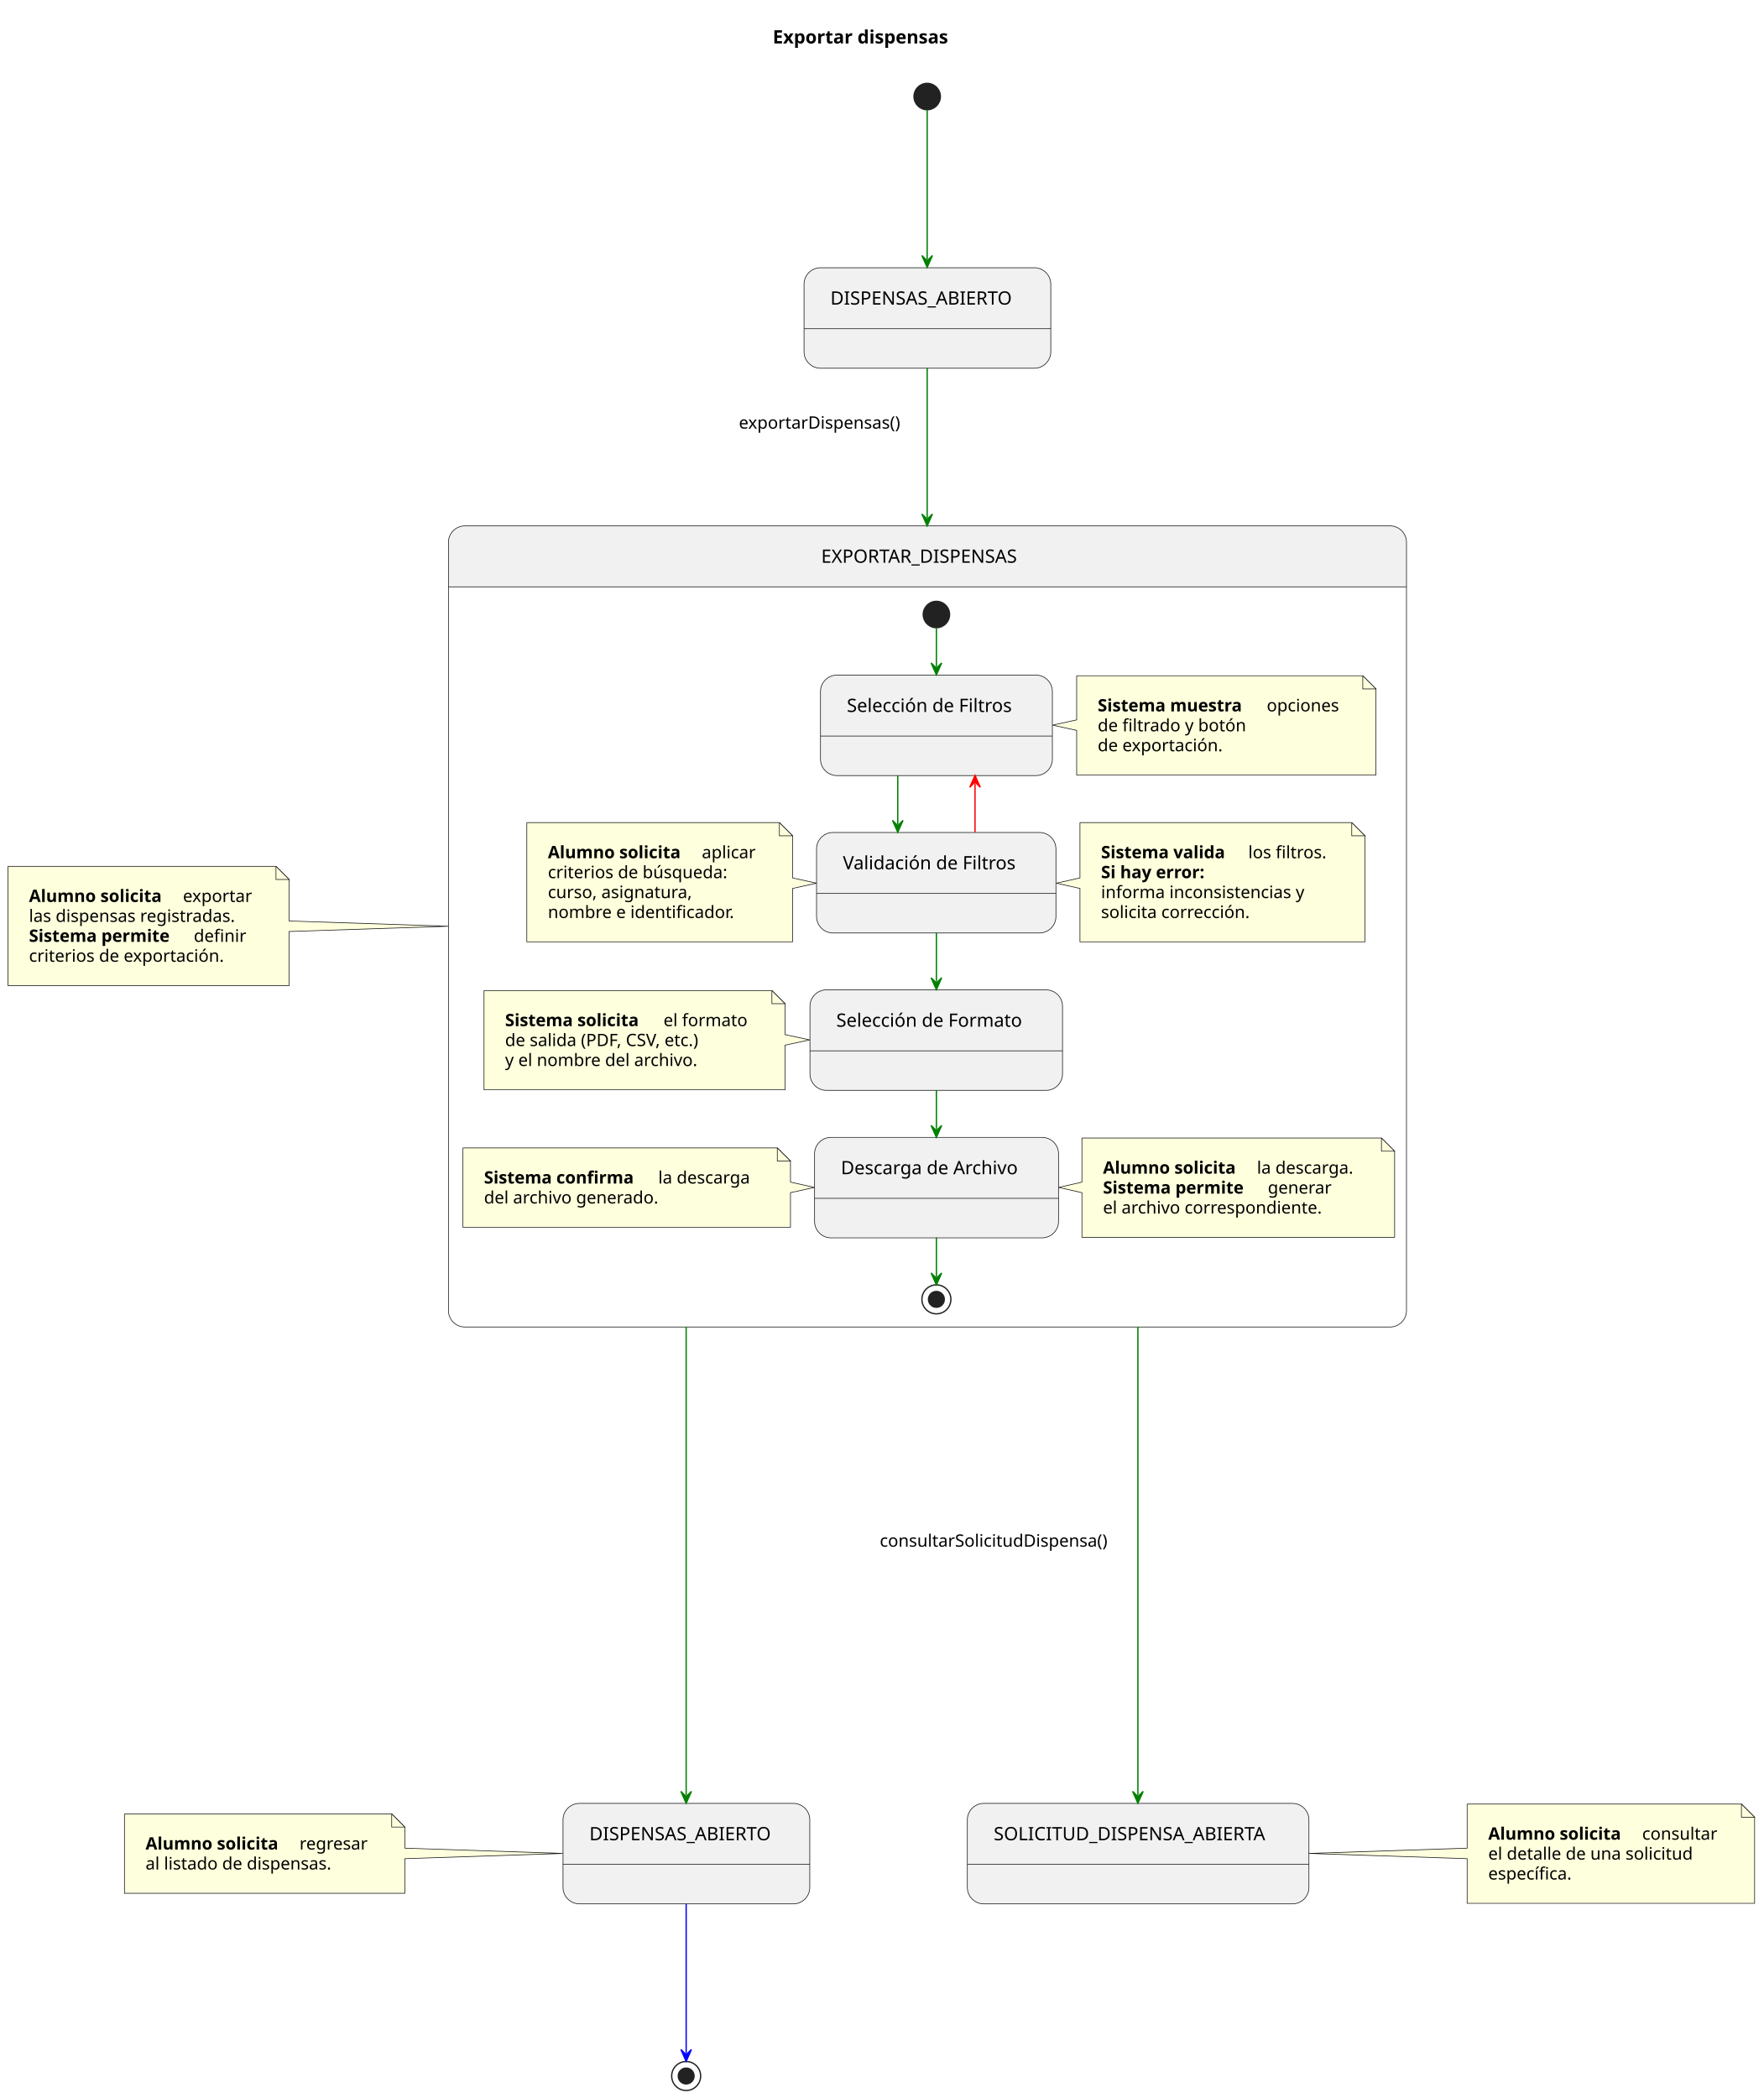
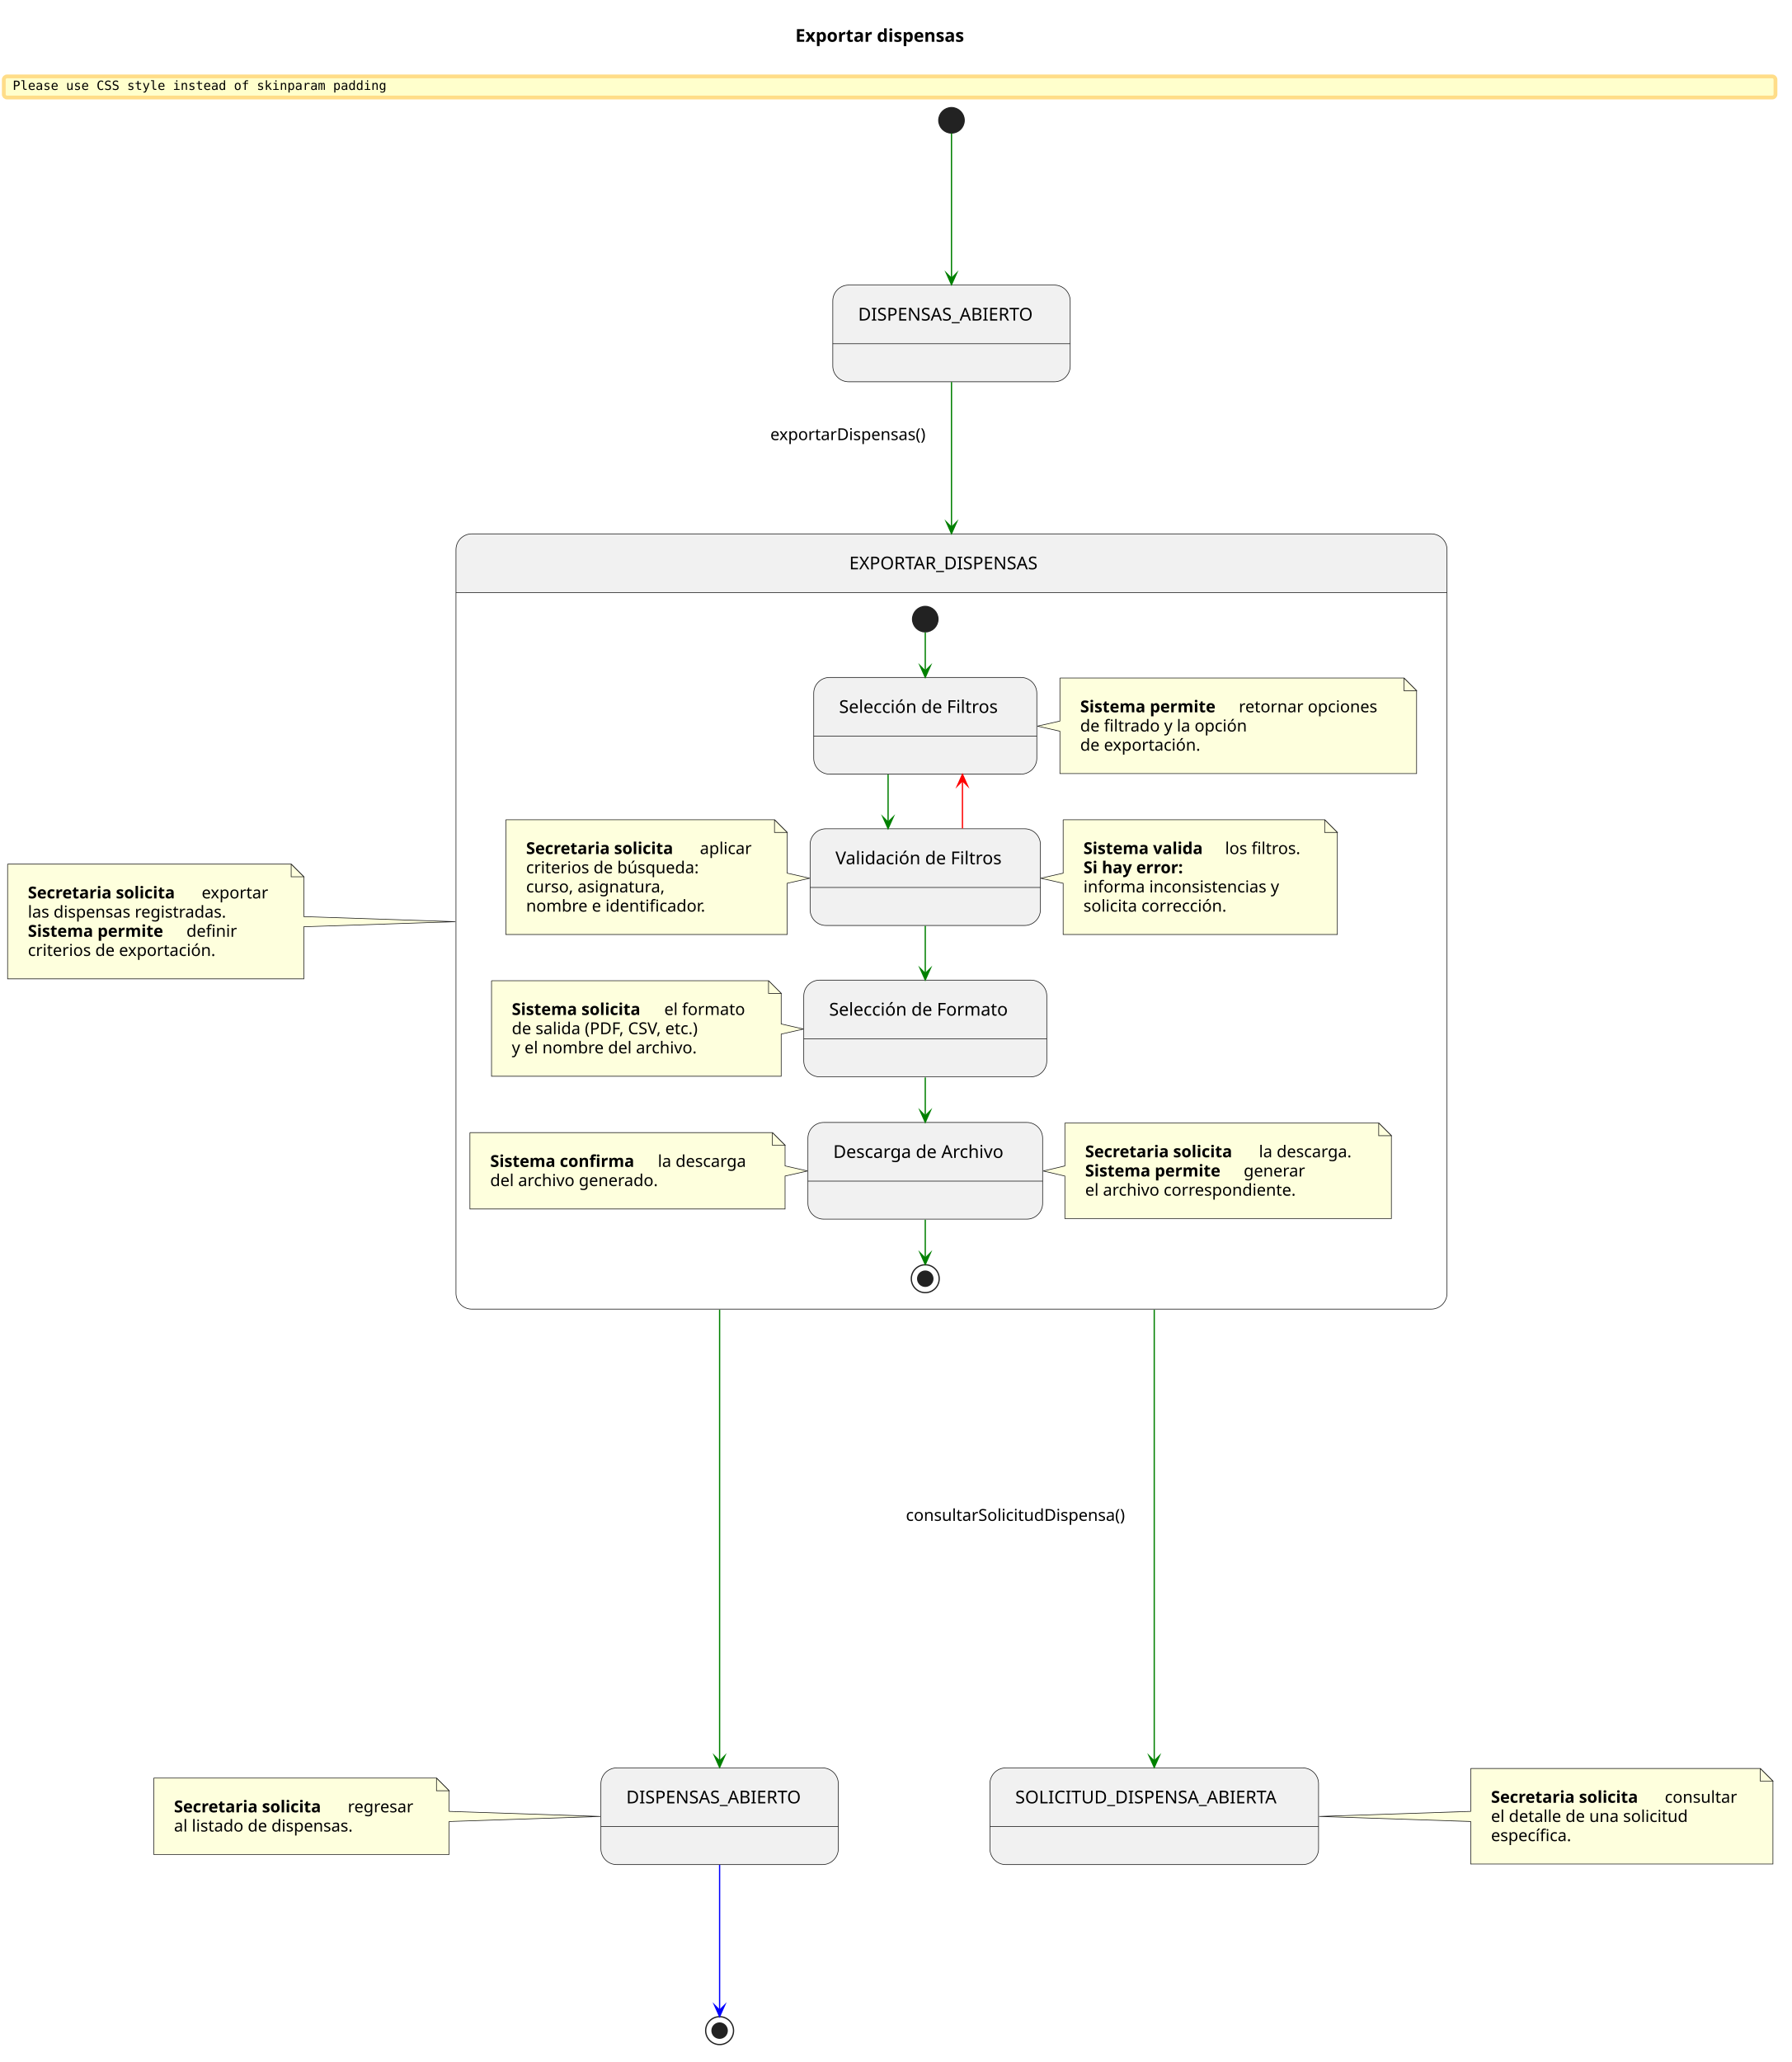
- <svg xmlns="http://www.w3.org/2000/svg" contentStyleType="text/css" data-diagram-type="STATE" height="1593px" preserveAspectRatio="none" style="width:1339px;height:1593px;background:#FFFFFF;" version="1.1" viewBox="0 0 1339 1593" width="1339px" zoomAndPan="magnify">
+ <svg xmlns="http://www.w3.org/2000/svg" version="1.1" data-diagram-type="STATE" style="width:1414px;height:1627px;background:#FFFFFF;" width="1414px" height="1627px" viewBox="0 0 1414 1627" zoomAndPan="magnify" preserveAspectRatio="none" contentStyleType="text/css">
  <defs />
  <g>
    <g class="title" data-source-line="1">
-       <text fill="#000000" font-family="sans-serif" font-size="14" font-weight="bold" lengthAdjust="spacing" textLength="151.806" x="586.73" y="32.995">Exportar dispensas</text>
+       <text x="627.668" y="32.995" fill="#000000" font-size="14" lengthAdjust="spacing" textLength="151.806" font-weight="700" font-family="sans-serif">Exportar dispensas</text>
    </g>
-     <g id="DISPENSAS_ABIERTO_INICIAL">
-       <rect fill="#F1F1F1" height="76.297" rx="12.5" ry="12.5" style="stroke:#181818;stroke-width:0.5;" width="187.362" x="610.5" y="203.297" />
-       <line style="stroke:#181818;stroke-width:0.5;" x1="610.5" x2="797.862" y1="249.594" y2="249.594" />
-       <text fill="#000000" font-family="sans-serif" font-size="14" lengthAdjust="spacing" textLength="147.362" x="630.5" y="231.292">DISPENSAS_ABIERTO</text>
+     <rect x="3" y="60.297" width="1398.141" height="16.641" fill="#FFFFCC" style="stroke:#FFDD88;stroke-width:3;" rx="2.5" ry="2.5" />
+     <text x="10" y="70.938" fill="#000000" font-size="10" lengthAdjust="spacing" textLength="295.005" font-family="monospace">Please use CSS style instead of skinparam padding</text>
+     <g class="entity" data-qualified-name="DISPENSAS_ABIERTO_INICIAL" id="ent0001" data-source-line="10">
+       <rect x="657.21" y="224.938" width="187.362" height="76.297" fill="#F1F1F1" style="stroke:#181818;stroke-width:0.5;" rx="12.5" ry="12.5" />
+       <line x1="657.21" y1="271.234" x2="844.572" y2="271.234" style="stroke:#181818;stroke-width:0.5;" />
+       <text x="677.21" y="252.933" fill="#000000" font-size="14" lengthAdjust="spacing" textLength="147.362" font-family="sans-serif">DISPENSAS_ABIERTO</text>
    </g>
-     <path d="M353,399.297 L1055.435,399.297 A12.5,12.5 0 0 1 1067.935,411.797 L1067.935,445.594 L340.5,445.594 L340.5,411.797 A12.5,12.5 0 0 1 353,399.297" fill="#F1F1F1" />
-     <rect fill="none" height="608.297" rx="12.5" ry="12.5" style="stroke:#181818;stroke-width:0.5;" width="727.435" x="340.5" y="399.297" />
-     <line style="stroke:#181818;stroke-width:0.5;" x1="340.5" x2="1067.935" y1="445.594" y2="445.594" />
-     <text fill="#000000" font-family="sans-serif" font-size="14" lengthAdjust="spacing" textLength="161.39" x="623.523" y="427.292">EXPORTAR_DISPENSAS</text>
-     <g id="EXPORTAR_DISPENSAS_COMP.SolicitudFiltros">
-       <rect fill="#F1F1F1" height="76.297" rx="12.5" ry="12.5" style="stroke:#181818;stroke-width:0.5;" width="176.062" x="623" y="512.594" />
-       <line style="stroke:#181818;stroke-width:0.5;" x1="623" x2="799.062" y1="558.891" y2="558.891" />
-       <text fill="#000000" font-family="sans-serif" font-size="14" lengthAdjust="spacing" textLength="136.062" x="643" y="540.589">Selección de Filtros</text>
+     <g class="entity" data-qualified-name="EXPORTAR_DISPENSAS_COMP" id="ent0002" data-source-line="11">
+       <path d="M372.34,421.238 L1129.431,421.238 A12.5,12.5 0 0 1 1141.931,433.738 L1141.931,467.534 L359.84,467.534 L359.84,433.738 A12.5,12.5 0 0 1 372.34,421.238" fill="#F1F1F1" />
+       <rect x="359.84" y="421.238" width="782.091" height="611.717" fill="none" style="stroke:#181818;stroke-width:0.5;" rx="12.5" ry="12.5" />
+       <line x1="359.84" y1="467.534" x2="1141.931" y2="467.534" style="stroke:#181818;stroke-width:0.5;" />
+       <text x="670.191" y="449.233" fill="#000000" font-size="14" lengthAdjust="spacing" textLength="161.39" font-family="sans-serif">EXPORTAR_DISPENSAS</text>
+       <g class="entity" data-qualified-name="EXPORTAR_DISPENSAS_COMP.SolicitudFiltros" id="ent0005" data-source-line="30">
+         <rect x="642.16" y="534.534" width="176.062" height="76.297" fill="#F1F1F1" style="stroke:#181818;stroke-width:0.5;" rx="12.5" ry="12.5" />
+         <line x1="642.16" y1="580.831" x2="818.222" y2="580.831" style="stroke:#181818;stroke-width:0.5;" />
+         <text x="662.16" y="562.529" fill="#000000" font-size="14" lengthAdjust="spacing" textLength="136.062" font-family="sans-serif">Selección de Filtros</text>
+       </g>
+       <g class="entity" data-qualified-name="EXPORTAR_DISPENSAS_COMP.ValidarFiltros" id="ent0006" data-source-line="31">
+         <rect x="639.31" y="653.944" width="181.764" height="76.297" fill="#F1F1F1" style="stroke:#181818;stroke-width:0.5;" rx="12.5" ry="12.5" />
+         <line x1="639.31" y1="700.241" x2="821.074" y2="700.241" style="stroke:#181818;stroke-width:0.5;" />
+         <text x="659.31" y="681.939" fill="#000000" font-size="14" lengthAdjust="spacing" textLength="141.764" font-family="sans-serif">Validación de Filtros</text>
+       </g>
+       <g class="entity" data-qualified-name="EXPORTAR_DISPENSAS_COMP.SolicitudFormato" id="ent0007" data-source-line="32">
+         <rect x="634.31" y="773.364" width="191.772" height="76.297" fill="#F1F1F1" style="stroke:#181818;stroke-width:0.5;" rx="12.5" ry="12.5" />
+         <line x1="634.31" y1="819.661" x2="826.082" y2="819.661" style="stroke:#181818;stroke-width:0.5;" />
+         <text x="654.31" y="801.36" fill="#000000" font-size="14" lengthAdjust="spacing" textLength="151.772" font-family="sans-serif">Selección de Formato</text>
+       </g>
+       <g class="entity" data-qualified-name="EXPORTAR_DISPENSAS_COMP.Descarga" id="ent0008" data-source-line="33">
+         <rect x="637.58" y="885.654" width="185.23" height="76.297" fill="#F1F1F1" style="stroke:#181818;stroke-width:0.5;" rx="12.5" ry="12.5" />
+         <line x1="637.58" y1="931.951" x2="822.809" y2="931.951" style="stroke:#181818;stroke-width:0.5;" />
+         <text x="657.58" y="913.649" fill="#000000" font-size="14" lengthAdjust="spacing" textLength="145.23" font-family="sans-serif">Descarga de Archivo</text>
+       </g>
+       <g class="start_entity" data-qualified-name="EXPORTAR_DISPENSAS_COMP..start.EXPORTAR_DISPENSAS_COMP" id="ent0012" data-source-line="35">
+         <ellipse cx="730.19" cy="488.534" rx="10" ry="10" fill="#222222" style="stroke:#222222;stroke-width:1;" />
+       </g>
+       <g class="end_entity" data-qualified-name="EXPORTAR_DISPENSAS_COMP..end.EXPORTAR_DISPENSAS_COMP" id="ent0018" data-source-line="79">
+         <ellipse cx="730.19" cy="1008.954" rx="11" ry="11" fill="none" style="stroke:#222222;stroke-width:1;" />
+         <ellipse cx="730.19" cy="1008.954" rx="6" ry="6" fill="#222222" style="stroke:#222222;stroke-width:1;" />
+       </g>
+       <g class="entity" data-qualified-name="EXPORTAR_DISPENSAS_COMP.GMN27" id="ent0028" data-source-line="38">
+         <path d="M836.45,534.984 L836.45,568.954 L818.67,572.954 L836.45,576.954 L836.45,610.383 A0,0 0 0 0 836.45,610.383 L1117.931,610.383 A0,0 0 0 0 1117.931,610.383 L1117.931,544.984 L1107.931,534.984 L836.45,534.984 A0,0 0 0 0 836.45,534.984" style="stroke:#181818;stroke-width:0.5;" fill="#FEFFDD" />
+         <path d="M1107.931,534.984 L1107.931,544.984 L1117.931,544.984 L1107.931,534.984" style="stroke:#181818;stroke-width:0.5;" fill="#FEFFDD" />
+         <text x="852.45" y="562.051" fill="#000000" font-size="13" lengthAdjust="spacing" textLength="120.999" font-weight="700" font-family="sans-serif">Sistema permite</text>
+         <text x="977.581" y="562.051" fill="#000000" font-size="13" lengthAdjust="spacing" textLength="115.35" font-family="sans-serif">retornar opciones</text>
+         <text x="852.45" y="577.184" fill="#000000" font-size="13" lengthAdjust="spacing" textLength="141.623" font-family="sans-serif">de filtrado y la opción</text>
+         <text x="852.45" y="592.317" fill="#000000" font-size="13" lengthAdjust="spacing" textLength="101.772" font-family="sans-serif">de exportación.</text>
+       </g>
+       <g class="entity" data-qualified-name="EXPORTAR_DISPENSAS_COMP.GMN30" id="ent0031" data-source-line="46">
+         <path d="M399.18,646.824 L399.18,737.356 A0,0 0 0 0 399.18,737.356 L621.209,737.356 A0,0 0 0 0 621.209,737.356 L621.209,696.954 L638.99,692.954 L621.209,688.954 L621.209,656.824 L611.209,646.824 L399.18,646.824 A0,0 0 0 0 399.18,646.824" style="stroke:#181818;stroke-width:0.5;" fill="#FEFFDD" />
+         <path d="M611.209,646.824 L611.209,656.824 L621.209,656.824 L611.209,646.824" style="stroke:#181818;stroke-width:0.5;" fill="#FEFFDD" />
+         <text x="415.18" y="673.891" fill="#000000" font-size="13" lengthAdjust="spacing" textLength="132.996" font-weight="700" font-family="sans-serif">Secretaria solicita</text>
+         <text x="552.308" y="673.891" fill="#000000" font-size="13" lengthAdjust="spacing" textLength="43.9" font-family="sans-serif">aplicar</text>
+         <text x="415.18" y="689.024" fill="#000000" font-size="13" lengthAdjust="spacing" textLength="145.749" font-family="sans-serif">criterios de búsqueda:</text>
+         <text x="415.18" y="704.157" fill="#000000" font-size="13" lengthAdjust="spacing" textLength="117.311" font-family="sans-serif">curso, asignatura,</text>
+         <text x="415.18" y="719.29" fill="#000000" font-size="13" lengthAdjust="spacing" textLength="152.509" font-family="sans-serif">nombre e identificador.</text>
+       </g>
+       <g class="entity" data-qualified-name="EXPORTAR_DISPENSAS_COMP.GMN33" id="ent0034" data-source-line="56">
+         <path d="M839.01,646.824 L839.01,688.954 L821.28,692.954 L839.01,696.954 L839.01,737.356 A0,0 0 0 0 839.01,737.356 L1055.383,737.356 A0,0 0 0 0 1055.383,737.356 L1055.383,656.824 L1045.383,646.824 L839.01,646.824 A0,0 0 0 0 839.01,646.824" style="stroke:#181818;stroke-width:0.5;" fill="#FEFFDD" />
+         <path d="M1045.383,646.824 L1045.383,656.824 L1055.383,656.824 L1045.383,646.824" style="stroke:#181818;stroke-width:0.5;" fill="#FEFFDD" />
+         <text x="855.01" y="673.891" fill="#000000" font-size="13" lengthAdjust="spacing" textLength="107.669" font-weight="700" font-family="sans-serif">Sistema valida</text>
+         <text x="966.811" y="673.891" fill="#000000" font-size="13" lengthAdjust="spacing" textLength="63.572" font-family="sans-serif">los filtros.</text>
+         <text x="855.01" y="689.024" fill="#000000" font-size="13" lengthAdjust="spacing" textLength="91.552" font-weight="700" font-family="sans-serif">Si hay error:</text>
+         <text x="855.01" y="704.157" fill="#000000" font-size="13" lengthAdjust="spacing" textLength="165.496" font-family="sans-serif">informa inconsistencias y</text>
+         <text x="855.01" y="719.29" fill="#000000" font-size="13" lengthAdjust="spacing" textLength="121.926" font-family="sans-serif">solicita corrección.</text>
+       </g>
+       <g class="entity" data-qualified-name="EXPORTAR_DISPENSAS_COMP.GMN36" id="ent0037" data-source-line="66">
+         <path d="M387.9,773.814 L387.9,849.213 A0,0 0 0 0 387.9,849.213 L616.492,849.213 A0,0 0 0 0 616.492,849.213 L616.492,815.954 L634.1,811.954 L616.492,807.954 L616.492,783.814 L606.492,773.814 L387.9,773.814 A0,0 0 0 0 387.9,773.814" style="stroke:#181818;stroke-width:0.5;" fill="#FEFFDD" />
+         <path d="M606.492,773.814 L606.492,783.814 L616.492,783.814 L606.492,773.814" style="stroke:#181818;stroke-width:0.5;" fill="#FEFFDD" />
+         <text x="403.9" y="800.881" fill="#000000" font-size="13" lengthAdjust="spacing" textLength="116.162" font-weight="700" font-family="sans-serif">Sistema solicita</text>
+         <text x="524.194" y="800.881" fill="#000000" font-size="13" lengthAdjust="spacing" textLength="67.298" font-family="sans-serif">el formato</text>
+         <text x="403.9" y="816.014" fill="#000000" font-size="13" lengthAdjust="spacing" textLength="165.293" font-family="sans-serif">de salida (PDF, CSV, etc.)</text>
+         <text x="403.9" y="831.147" fill="#000000" font-size="13" lengthAdjust="spacing" textLength="158.234" font-family="sans-serif">y el nombre del archivo.</text>
+       </g>
+       <g class="entity" data-qualified-name="EXPORTAR_DISPENSAS_COMP.GMN39" id="ent0040" data-source-line="74">
+         <path d="M840.36,886.104 L840.36,919.954 L823.28,923.954 L840.36,927.954 L840.36,961.503 A0,0 0 0 0 840.36,961.503 L1098.031,961.503 A0,0 0 0 0 1098.031,961.503 L1098.031,896.104 L1088.031,886.104 L840.36,886.104 A0,0 0 0 0 840.36,886.104" style="stroke:#181818;stroke-width:0.5;" fill="#FEFFDD" />
+         <path d="M1088.031,886.104 L1088.031,896.104 L1098.031,896.104 L1088.031,886.104" style="stroke:#181818;stroke-width:0.5;" fill="#FEFFDD" />
+         <text x="856.36" y="913.171" fill="#000000" font-size="13" lengthAdjust="spacing" textLength="132.996" font-weight="700" font-family="sans-serif">Secretaria solicita</text>
+         <text x="993.488" y="913.171" fill="#000000" font-size="13" lengthAdjust="spacing" textLength="79.543" font-family="sans-serif">la descarga.</text>
+         <text x="856.36" y="928.304" fill="#000000" font-size="13" lengthAdjust="spacing" textLength="120.999" font-weight="700" font-family="sans-serif">Sistema permite</text>
+         <text x="981.491" y="928.304" fill="#000000" font-size="13" lengthAdjust="spacing" textLength="51.143" font-family="sans-serif">generar</text>
+         <text x="856.36" y="943.437" fill="#000000" font-size="13" lengthAdjust="spacing" textLength="178.166" font-family="sans-serif">el archivo correspondiente.</text>
+       </g>
+       <g class="entity" data-qualified-name="EXPORTAR_DISPENSAS_COMP.GMN42" id="ent0043" data-source-line="82">
+         <path d="M370.84,893.674 L370.84,953.94 A0,0 0 0 0 370.84,953.94 L619.548,953.94 A0,0 0 0 0 619.548,953.94 L619.548,927.954 L637.26,923.954 L619.548,919.954 L619.548,903.674 L609.548,893.674 L370.84,893.674 A0,0 0 0 0 370.84,893.674" style="stroke:#181818;stroke-width:0.5;" fill="#FEFFDD" />
+         <path d="M609.548,893.674 L609.548,903.674 L619.548,903.674 L609.548,893.674" style="stroke:#181818;stroke-width:0.5;" fill="#FEFFDD" />
+         <text x="386.84" y="920.741" fill="#000000" font-size="13" lengthAdjust="spacing" textLength="128.166" font-weight="700" font-family="sans-serif">Sistema confirma</text>
+         <text x="519.138" y="920.741" fill="#000000" font-size="13" lengthAdjust="spacing" textLength="75.41" font-family="sans-serif">la descarga</text>
+         <text x="386.84" y="935.874" fill="#000000" font-size="13" lengthAdjust="spacing" textLength="142.219" font-family="sans-serif">del archivo generado.</text>
+       </g>
+       <g class="link" data-entity-1="ent0012" data-entity-2="ent0005" id="lnk13" data-source-line="35" data-link-type="dependency">
+         <path d="M730.19,498.854 C730.19,507.804 730.19,516.344 730.19,529.394" style="stroke:#008000;stroke-width:1;" fill="none" id="*start*EXPORTAR_DISPENSAS_COMP-to-SolicitudFiltros" />
+         <polygon points="730.19,534.394,734.19,525.394,730.19,529.394,726.19,525.394,730.19,534.394" fill="#008000" style="stroke:#008000;stroke-width:1;stroke-linejoin:miter;stroke-miterlimit:10;" />
+       </g>
+       <g class="link" data-entity-1="ent0005" data-entity-2="ent0006" id="lnk14" data-source-line="43" data-link-type="dependency">
+         <path d="M700.85,611.124 C700.85,624.754 700.85,635.094 700.85,648.724" style="stroke:#008000;stroke-width:1;" fill="none" id="SolicitudFiltros-to-ValidarFiltros" />
+         <polygon points="700.85,653.724,704.85,644.724,700.85,648.724,696.85,644.724,700.85,653.724" fill="#008000" style="stroke:#008000;stroke-width:1;stroke-linejoin:miter;stroke-miterlimit:10;" />
+       </g>
+       <g class="link" data-entity-1="ent0006" data-entity-2="ent0005" id="lnk15" data-source-line="53" data-link-type="dependency">
+         <path d="M759.54,653.654 C759.54,640.014 759.54,629.684 759.54,616.054" style="stroke:#FF0000;stroke-width:1;" fill="none" id="ValidarFiltros-to-SolicitudFiltros" />
+         <polygon points="759.54,611.054,755.54,620.054,759.54,616.054,763.54,620.054,759.54,611.054" fill="#FF0000" style="stroke:#FF0000;stroke-width:1;stroke-linejoin:miter;stroke-miterlimit:10;" />
+       </g>
+       <g class="link" data-entity-1="ent0006" data-entity-2="ent0007" id="lnk16" data-source-line="63" data-link-type="dependency">
+         <path d="M730.19,730.534 C730.19,744.174 730.19,754.514 730.19,768.144" style="stroke:#008000;stroke-width:1;" fill="none" id="ValidarFiltros-to-SolicitudFormato" />
+         <polygon points="730.19,773.144,734.19,764.144,730.19,768.144,726.19,764.144,730.19,773.144" fill="#008000" style="stroke:#008000;stroke-width:1;stroke-linejoin:miter;stroke-miterlimit:10;" />
+       </g>
+       <g class="link" data-entity-1="ent0007" data-entity-2="ent0008" id="lnk17" data-source-line="71" data-link-type="dependency">
+         <path d="M730.19,850.154 C730.19,861.574 730.19,869.064 730.19,880.464" style="stroke:#008000;stroke-width:1;" fill="none" id="SolicitudFormato-to-Descarga" />
+         <polygon points="730.19,885.464,734.19,876.464,730.19,880.464,726.19,876.464,730.19,885.464" fill="#008000" style="stroke:#008000;stroke-width:1;stroke-linejoin:miter;stroke-miterlimit:10;" />
+       </g>
+       <g class="link" data-entity-1="ent0008" data-entity-2="ent0018" id="lnk19" data-source-line="79" data-link-type="dependency">
+         <path d="M730.19,962.394 C730.19,975.244 730.19,983.584 730.19,992.664" style="stroke:#008000;stroke-width:1;" fill="none" id="Descarga-to-*end*EXPORTAR_DISPENSAS_COMP" />
+         <polygon points="730.19,997.664,734.19,988.664,730.19,992.664,726.19,988.664,730.19,997.664" fill="#008000" style="stroke:#008000;stroke-width:1;stroke-linejoin:miter;stroke-miterlimit:10;" />
+       </g>
    </g>
-     <g id="EXPORTAR_DISPENSAS_COMP.ValidarFiltros">
-       <rect fill="#F1F1F1" height="76.297" rx="12.5" ry="12.5" style="stroke:#181818;stroke-width:0.5;" width="181.764" x="620" y="632.094" />
-       <line style="stroke:#181818;stroke-width:0.5;" x1="620" x2="801.764" y1="678.391" y2="678.391" />
-       <text fill="#000000" font-family="sans-serif" font-size="14" lengthAdjust="spacing" textLength="141.764" x="640" y="660.089">Validación de Filtros</text>
+     <g class="entity" data-qualified-name="DISPENSAS_ABIERTO_FINAL" id="ent0003" data-source-line="12">
+       <rect x="474.21" y="1394.947" width="187.362" height="76.297" fill="#F1F1F1" style="stroke:#181818;stroke-width:0.5;" rx="12.5" ry="12.5" />
+       <line x1="474.21" y1="1441.244" x2="661.572" y2="1441.244" style="stroke:#181818;stroke-width:0.5;" />
+       <text x="494.21" y="1422.943" fill="#000000" font-size="14" lengthAdjust="spacing" textLength="147.362" font-family="sans-serif">DISPENSAS_ABIERTO</text>
    </g>
-     <g id="EXPORTAR_DISPENSAS_COMP.SolicitudFormato">
-       <rect fill="#F1F1F1" height="76.297" rx="12.5" ry="12.5" style="stroke:#181818;stroke-width:0.5;" width="191.772" x="615" y="751.594" />
-       <line style="stroke:#181818;stroke-width:0.5;" x1="615" x2="806.771" y1="797.891" y2="797.891" />
-       <text fill="#000000" font-family="sans-serif" font-size="14" lengthAdjust="spacing" textLength="151.772" x="635" y="779.589">Selección de Formato</text>
+     <g class="entity" data-qualified-name="SOLICITUD_DISPENSA_ABIERTA_FINAL" id="ent0004" data-source-line="13">
+       <rect x="781.21" y="1394.947" width="259.352" height="76.297" fill="#F1F1F1" style="stroke:#181818;stroke-width:0.5;" rx="12.5" ry="12.5" />
+       <line x1="781.21" y1="1441.244" x2="1040.562" y2="1441.244" style="stroke:#181818;stroke-width:0.5;" />
+       <text x="801.21" y="1422.943" fill="#000000" font-size="14" lengthAdjust="spacing" textLength="219.352" font-family="sans-serif">SOLICITUD_DISPENSA_ABIERTA</text>
    </g>
-     <g id="EXPORTAR_DISPENSAS_COMP.Descarga">
-       <rect fill="#F1F1F1" height="76.297" rx="12.5" ry="12.5" style="stroke:#181818;stroke-width:0.5;" width="185.23" x="618.5" y="863.594" />
-       <line style="stroke:#181818;stroke-width:0.5;" x1="618.5" x2="803.73" y1="909.891" y2="909.891" />
-       <text fill="#000000" font-family="sans-serif" font-size="14" lengthAdjust="spacing" textLength="145.23" x="638.5" y="891.589">Descarga de Archivo</text>
+     <g class="start_entity" data-qualified-name=".start." id="ent0009" data-source-line="15">
+       <ellipse cx="750.89" cy="94.938" rx="10" ry="10" fill="#222222" style="stroke:#222222;stroke-width:1;" />
    </g>
-     <ellipse cx="711" cy="466.594" fill="#222222" rx="10" ry="10" style="stroke:#222222;stroke-width:1;" />
-     <ellipse cx="711" cy="986.594" fill="none" rx="11" ry="11" style="stroke:#222222;stroke-width:1;" />
-     <ellipse cx="711" cy="986.594" fill="#222222" rx="6" ry="6" style="stroke:#222222;stroke-width:1;" />
-     <g class="entity" data-entity="GMN5" data-source-line="38" data-uid="ent0006" id="entity_GMN5">
-       <path d="M817.5,513.094 L817.5,546.594 L799.21,550.594 L817.5,554.594 L817.5,588.492 A0,0 0 0 0 817.5,588.492 L1044.747,588.492 A0,0 0 0 0 1044.747,588.492 L1044.747,523.094 L1034.747,513.094 L817.5,513.094 A0,0 0 0 0 817.5,513.094" fill="#FEFFDD" style="stroke:#181818;stroke-width:0.5;" />
-       <path d="M1034.747,513.094 L1034.747,523.094 L1044.747,523.094 L1034.747,513.094" fill="#FEFFDD" style="stroke:#181818;stroke-width:0.5;" />
-       <text fill="#000000" font-family="sans-serif" font-size="13" font-weight="bold" lengthAdjust="spacing" textLength="124.186" x="833.5" y="540.161">Sistema muestra</text>
-       <text fill="#000000" font-family="sans-serif" font-size="13" lengthAdjust="spacing" textLength="57.929" x="961.818" y="540.161">opciones</text>
-       <text fill="#000000" font-family="sans-serif" font-size="13" lengthAdjust="spacing" textLength="120.25" x="833.5" y="555.293">de filtrado y botón</text>
-       <text fill="#000000" font-family="sans-serif" font-size="13" lengthAdjust="spacing" textLength="101.772" x="833.5" y="570.426">de exportación.</text>
+     <g class="end_entity" data-qualified-name=".end." id="ent0022" data-source-line="106">
+       <ellipse cx="567.89" cy="1602.247" rx="11" ry="11" fill="none" style="stroke:#222222;stroke-width:1;" />
+       <ellipse cx="567.89" cy="1602.247" rx="6" ry="6" fill="#222222" style="stroke:#222222;stroke-width:1;" />
    </g>
-     <g class="entity" data-entity="GMN8" data-source-line="46" data-uid="ent0009" id="entity_GMN8">
-       <path d="M400,624.594 L400,715.125 A0,0 0 0 0 400,715.125 L601.793,715.125 A0,0 0 0 0 601.793,715.125 L601.793,674.594 L619.94,670.594 L601.793,666.594 L601.793,634.594 L591.793,624.594 L400,624.594 A0,0 0 0 0 400,624.594" fill="#FEFFDD" style="stroke:#181818;stroke-width:0.5;" />
-       <path d="M591.793,624.594 L591.793,634.594 L601.793,634.594 L591.793,624.594" fill="#FEFFDD" style="stroke:#181818;stroke-width:0.5;" />
-       <text fill="#000000" font-family="sans-serif" font-size="13" font-weight="bold" lengthAdjust="spacing" textLength="112.76" x="416" y="651.661">Alumno solicita</text>
-       <text fill="#000000" font-family="sans-serif" font-size="13" lengthAdjust="spacing" textLength="43.9" x="532.892" y="651.661">aplicar</text>
-       <text fill="#000000" font-family="sans-serif" font-size="13" lengthAdjust="spacing" textLength="145.749" x="416" y="666.793">criterios de búsqueda:</text>
-       <text fill="#000000" font-family="sans-serif" font-size="13" lengthAdjust="spacing" textLength="117.311" x="416" y="681.926">curso, asignatura,</text>
-       <text fill="#000000" font-family="sans-serif" font-size="13" lengthAdjust="spacing" textLength="152.509" x="416" y="697.059">nombre e identificador.</text>
+     <g class="entity" data-qualified-name="GMN24" id="ent0025" data-source-line="21">
+       <path d="M6,681.827 L6,772.359 A0,0 0 0 0 6,772.359 L239.778,772.359 A0,0 0 0 0 239.778,772.359 L239.778,731.247 L359.42,727.247 L239.778,723.247 L239.778,691.827 L229.778,681.827 L6,681.827 A0,0 0 0 0 6,681.827" style="stroke:#181818;stroke-width:0.5;" fill="#FEFFDD" />
+       <path d="M229.778,681.827 L229.778,691.827 L239.778,691.827 L229.778,681.827" style="stroke:#181818;stroke-width:0.5;" fill="#FEFFDD" />
+       <text x="22" y="708.894" fill="#000000" font-size="13" lengthAdjust="spacing" textLength="132.996" font-weight="700" font-family="sans-serif">Secretaria solicita</text>
+       <text x="159.128" y="708.894" fill="#000000" font-size="13" lengthAdjust="spacing" textLength="55.65" font-family="sans-serif">exportar</text>
+       <text x="22" y="724.027" fill="#000000" font-size="13" lengthAdjust="spacing" textLength="168.765" font-family="sans-serif">las dispensas registradas.</text>
+       <text x="22" y="739.16" fill="#000000" font-size="13" lengthAdjust="spacing" textLength="120.999" font-weight="700" font-family="sans-serif">Sistema permite</text>
+       <text x="147.131" y="739.16" fill="#000000" font-size="13" lengthAdjust="spacing" textLength="41.634" font-family="sans-serif">definir</text>
+       <text x="22" y="754.293" fill="#000000" font-size="13" lengthAdjust="spacing" textLength="158.787" font-family="sans-serif">criterios de exportación.</text>
    </g>
-     <g class="entity" data-entity="GMN11" data-source-line="56" data-uid="ent0012" id="entity_GMN11">
-       <path d="M820,624.594 L820,666.594 L802.08,670.594 L820,674.594 L820,715.125 A0,0 0 0 0 820,715.125 L1036.373,715.125 A0,0 0 0 0 1036.373,715.125 L1036.373,634.594 L1026.373,624.594 L820,624.594 A0,0 0 0 0 820,624.594" fill="#FEFFDD" style="stroke:#181818;stroke-width:0.5;" />
-       <path d="M1026.373,624.594 L1026.373,634.594 L1036.373,634.594 L1026.373,624.594" fill="#FEFFDD" style="stroke:#181818;stroke-width:0.5;" />
-       <text fill="#000000" font-family="sans-serif" font-size="13" font-weight="bold" lengthAdjust="spacing" textLength="107.669" x="836" y="651.661">Sistema valida</text>
-       <text fill="#000000" font-family="sans-serif" font-size="13" lengthAdjust="spacing" textLength="63.572" x="947.801" y="651.661">los filtros.</text>
-       <text fill="#000000" font-family="sans-serif" font-size="13" font-weight="bold" lengthAdjust="spacing" textLength="91.552" x="836" y="666.793">Si hay error:</text>
-       <text fill="#000000" font-family="sans-serif" font-size="13" lengthAdjust="spacing" textLength="165.496" x="836" y="681.926">informa inconsistencias y</text>
-       <text fill="#000000" font-family="sans-serif" font-size="13" lengthAdjust="spacing" textLength="121.926" x="836" y="697.059">solicita corrección.</text>
+     <g class="entity" data-qualified-name="GMN45" id="ent0046" data-source-line="92">
+       <path d="M121.31,1402.967 L121.31,1463.233 A0,0 0 0 0 121.31,1463.233 L354.46,1463.233 A0,0 0 0 0 354.46,1463.233 L354.46,1437.247 L473.78,1433.247 L354.46,1429.247 L354.46,1412.967 L344.46,1402.967 L121.31,1402.967 A0,0 0 0 0 121.31,1402.967" style="stroke:#181818;stroke-width:0.5;" fill="#FEFFDD" />
+       <path d="M344.46,1402.967 L344.46,1412.967 L354.46,1412.967 L344.46,1402.967" style="stroke:#181818;stroke-width:0.5;" fill="#FEFFDD" />
+       <text x="137.31" y="1430.034" fill="#000000" font-size="13" lengthAdjust="spacing" textLength="132.996" font-weight="700" font-family="sans-serif">Secretaria solicita</text>
+       <text x="274.438" y="1430.034" fill="#000000" font-size="13" lengthAdjust="spacing" textLength="55.022" font-family="sans-serif">regresar</text>
+       <text x="137.31" y="1445.167" fill="#000000" font-size="13" lengthAdjust="spacing" textLength="152.261" font-family="sans-serif">al listado de dispensas.</text>
    </g>
-     <g class="entity" data-entity="GMN14" data-source-line="66" data-uid="ent0015" id="entity_GMN14">
-       <path d="M367.5,752.094 L367.5,827.492 A0,0 0 0 0 367.5,827.492 L596.092,827.492 A0,0 0 0 0 596.092,827.492 L596.092,793.594 L614.84,789.594 L596.092,785.594 L596.092,762.094 L586.092,752.094 L367.5,752.094 A0,0 0 0 0 367.5,752.094" fill="#FEFFDD" style="stroke:#181818;stroke-width:0.5;" />
-       <path d="M586.092,752.094 L586.092,762.094 L596.092,762.094 L586.092,752.094" fill="#FEFFDD" style="stroke:#181818;stroke-width:0.5;" />
-       <text fill="#000000" font-family="sans-serif" font-size="13" font-weight="bold" lengthAdjust="spacing" textLength="116.162" x="383.5" y="779.161">Sistema solicita</text>
-       <text fill="#000000" font-family="sans-serif" font-size="13" lengthAdjust="spacing" textLength="67.298" x="503.794" y="779.161">el formato</text>
-       <text fill="#000000" font-family="sans-serif" font-size="13" lengthAdjust="spacing" textLength="165.293" x="383.5" y="794.293">de salida (PDF, CSV, etc.)</text>
-       <text fill="#000000" font-family="sans-serif" font-size="13" lengthAdjust="spacing" textLength="158.234" x="383.5" y="809.426">y el nombre del archivo.</text>
+     <g class="entity" data-qualified-name="GMN48" id="ent0049" data-source-line="100">
+       <path d="M1160.64,1395.398 L1160.64,1429.247 L1040.98,1433.247 L1160.64,1437.247 L1160.64,1470.796 A0,0 0 0 0 1160.64,1470.796 L1399.141,1470.796 A0,0 0 0 0 1399.141,1470.796 L1399.141,1405.398 L1389.141,1395.398 L1160.64,1395.398 A0,0 0 0 0 1160.64,1395.398" style="stroke:#181818;stroke-width:0.5;" fill="#FEFFDD" />
+       <path d="M1389.141,1395.398 L1389.141,1405.398 L1399.141,1405.398 L1389.141,1395.398" style="stroke:#181818;stroke-width:0.5;" fill="#FEFFDD" />
+       <text x="1176.64" y="1422.464" fill="#000000" font-size="13" lengthAdjust="spacing" textLength="132.996" font-weight="700" font-family="sans-serif">Secretaria solicita</text>
+       <text x="1313.768" y="1422.464" fill="#000000" font-size="13" lengthAdjust="spacing" textLength="60.373" font-family="sans-serif">consultar</text>
+       <text x="1176.64" y="1437.597" fill="#000000" font-size="13" lengthAdjust="spacing" textLength="167.667" font-family="sans-serif">el detalle de una solicitud</text>
+       <text x="1176.64" y="1452.73" fill="#000000" font-size="13" lengthAdjust="spacing" textLength="69.215" font-family="sans-serif">específica.</text>
    </g>
-     <g class="entity" data-entity="GMN17" data-source-line="74" data-uid="ent0018" id="entity_GMN17">
-       <path d="M821.5,864.094 L821.5,897.594 L803.81,901.594 L821.5,905.594 L821.5,939.492 A0,0 0 0 0 821.5,939.492 L1058.935,939.492 A0,0 0 0 0 1058.935,939.492 L1058.935,874.094 L1048.935,864.094 L821.5,864.094 A0,0 0 0 0 821.5,864.094" fill="#FEFFDD" style="stroke:#181818;stroke-width:0.5;" />
-       <path d="M1048.935,864.094 L1048.935,874.094 L1058.935,874.094 L1048.935,864.094" fill="#FEFFDD" style="stroke:#181818;stroke-width:0.5;" />
-       <text fill="#000000" font-family="sans-serif" font-size="13" font-weight="bold" lengthAdjust="spacing" textLength="112.76" x="837.5" y="891.161">Alumno solicita</text>
-       <text fill="#000000" font-family="sans-serif" font-size="13" lengthAdjust="spacing" textLength="79.543" x="954.392" y="891.161">la descarga.</text>
-       <text fill="#000000" font-family="sans-serif" font-size="13" font-weight="bold" lengthAdjust="spacing" textLength="120.999" x="837.5" y="906.293">Sistema permite</text>
-       <text fill="#000000" font-family="sans-serif" font-size="13" lengthAdjust="spacing" textLength="51.143" x="962.631" y="906.293">generar</text>
-       <text fill="#000000" font-family="sans-serif" font-size="13" lengthAdjust="spacing" textLength="178.166" x="837.5" y="921.426">el archivo correspondiente.</text>
+     <g class="link" data-entity-1="ent0009" data-entity-2="ent0001" id="lnk10" data-source-line="15" data-link-type="dependency">
+       <path d="M750.89,105.198 C750.89,128.377 750.89,180.748 750.89,219.558" style="stroke:#008000;stroke-width:1;" fill="none" id="*start*-to-DISPENSAS_ABIERTO_INICIAL" />
+       <polygon points="750.89,224.558,754.89,215.558,750.89,219.558,746.89,215.558,750.89,224.558" fill="#008000" style="stroke:#008000;stroke-width:1;stroke-linejoin:miter;stroke-miterlimit:10;" />
    </g>
-     <g class="entity" data-entity="GMN20" data-source-line="82" data-uid="ent0021" id="entity_GMN20">
-       <path d="M351.5,871.594 L351.5,931.859 A0,0 0 0 0 351.5,931.859 L600.208,931.859 A0,0 0 0 0 600.208,931.859 L600.208,905.594 L618.39,901.594 L600.208,897.594 L600.208,881.594 L590.208,871.594 L351.5,871.594 A0,0 0 0 0 351.5,871.594" fill="#FEFFDD" style="stroke:#181818;stroke-width:0.5;" />
-       <path d="M590.208,871.594 L590.208,881.594 L600.208,881.594 L590.208,871.594" fill="#FEFFDD" style="stroke:#181818;stroke-width:0.5;" />
-       <text fill="#000000" font-family="sans-serif" font-size="13" font-weight="bold" lengthAdjust="spacing" textLength="128.166" x="367.5" y="898.661">Sistema confirma</text>
-       <text fill="#000000" font-family="sans-serif" font-size="13" lengthAdjust="spacing" textLength="75.41" x="499.798" y="898.661">la descarga</text>
-       <text fill="#000000" font-family="sans-serif" font-size="13" lengthAdjust="spacing" textLength="142.219" x="367.5" y="913.793">del archivo generado.</text>
+     <g class="link" data-entity-1="ent0001" data-entity-2="ent0002" id="lnk11" data-source-line="18" data-link-type="dependency">
+       <path d="M750.89,301.447 C750.89,330.498 750.89,368.408 750.89,415.967" style="stroke:#008000;stroke-width:1;" fill="none" id="DISPENSAS_ABIERTO_INICIAL-to-EXPORTAR_DISPENSAS_COMP" />
+       <polygon points="750.89,420.967,754.89,411.967,750.89,415.967,746.89,411.967,750.89,420.967" fill="#008000" style="stroke:#008000;stroke-width:1;stroke-linejoin:miter;stroke-miterlimit:10;" />
+       <text x="607.89" y="347.274" fill="#000000" font-size="13" lengthAdjust="spacing" textLength="132.19" font-family="sans-serif">exportarDispensas()</text>
    </g>
-     <g class="link" data-entity-1=".start.EXPORTAR_DISPENSAS_COMP" data-entity-2="SolicitudFiltros" data-source-line="35" data-uid="lnk6" id="link_.start.EXPORTAR_DISPENSAS_COMP_SolicitudFiltros">
-       <path d="M711,476.894 C711,485.834 711,493.344 711,506.374" fill="none" id="*start*EXPORTAR_DISPENSAS_COMP-to-SolicitudFiltros" style="stroke:#008000;stroke-width:1;" />
-       <polygon fill="#008000" points="711,512.374,715,503.374,711,507.374,707,503.374,711,512.374" style="stroke:#008000;stroke-width:1;" />
+     <g class="link" data-entity-1="ent0002" data-entity-2="ent0003" id="lnk20" data-source-line="89" data-link-type="dependency">
+       <path d="M567.89,1033.418 C567.89,1174.328 567.89,1320.328 567.89,1389.487" style="stroke:#008000;stroke-width:1;" fill="none" id="EXPORTAR_DISPENSAS_COMP-to-DISPENSAS_ABIERTO_FINAL" />
+       <polygon points="567.89,1394.487,571.89,1385.487,567.89,1389.487,563.89,1385.487,567.89,1394.487" fill="#008000" style="stroke:#008000;stroke-width:1;stroke-linejoin:miter;stroke-miterlimit:10;" />
    </g>
-     <g class="link" data-entity-1="SolicitudFiltros" data-entity-2="ValidarFiltros" data-source-line="43" data-uid="lnk7" id="link_SolicitudFiltros_ValidarFiltros">
-       <path d="M681.67,588.734 C681.67,602.534 681.67,612.104 681.67,625.904" fill="none" id="SolicitudFiltros-to-ValidarFiltros" style="stroke:#008000;stroke-width:1;" />
-       <polygon fill="#008000" points="681.67,631.904,685.67,622.904,681.67,626.904,677.67,622.904,681.67,631.904" style="stroke:#008000;stroke-width:1;" />
+     <g class="link" data-entity-1="ent0002" data-entity-2="ent0004" id="lnk21" data-source-line="97" data-link-type="dependency">
+       <path d="M910.89,1033.418 C910.89,1174.328 910.89,1320.328 910.89,1389.487" style="stroke:#008000;stroke-width:1;" fill="none" id="EXPORTAR_DISPENSAS_COMP-to-SOLICITUD_DISPENSA_ABIERTA_FINAL" />
+       <polygon points="910.89,1394.487,914.89,1385.487,910.89,1389.487,906.89,1385.487,910.89,1394.487" fill="#008000" style="stroke:#008000;stroke-width:1;stroke-linejoin:miter;stroke-miterlimit:10;" />
+       <text x="714.89" y="1200.024" fill="#000000" font-size="13" lengthAdjust="spacing" textLength="185.917" font-family="sans-serif">consultarSolicitudDispensa()</text>
    </g>
-     <g class="link" data-entity-1="ValidarFiltros" data-entity-2="SolicitudFiltros" data-source-line="53" data-uid="lnk8" id="link_ValidarFiltros_SolicitudFiltros">
-       <path d="M740.33,631.954 C740.33,618.154 740.33,608.584 740.33,594.784" fill="none" id="ValidarFiltros-to-SolicitudFiltros" style="stroke:#FF0000;stroke-width:1;" />
-       <polygon fill="#FF0000" points="740.33,588.784,736.33,597.784,740.33,593.784,744.33,597.784,740.33,588.784" style="stroke:#FF0000;stroke-width:1;" />
-     </g>
-     <g class="link" data-entity-1="ValidarFiltros" data-entity-2="SolicitudFormato" data-source-line="63" data-uid="lnk9" id="link_ValidarFiltros_SolicitudFormato">
-       <path d="M711,708.234 C711,722.034 711,731.604 711,745.404" fill="none" id="ValidarFiltros-to-SolicitudFormato" style="stroke:#008000;stroke-width:1;" />
-       <polygon fill="#008000" points="711,751.404,715,742.404,711,746.404,707,742.404,711,751.404" style="stroke:#008000;stroke-width:1;" />
-     </g>
-     <g class="link" data-entity-1="SolicitudFormato" data-entity-2="Descarga" data-source-line="71" data-uid="lnk10" id="link_SolicitudFormato_Descarga">
-       <path d="M711,827.824 C711,839.354 711,846.014 711,857.534" fill="none" id="SolicitudFormato-to-Descarga" style="stroke:#008000;stroke-width:1;" />
-       <polygon fill="#008000" points="711,863.534,715,854.534,711,858.534,707,854.534,711,863.534" style="stroke:#008000;stroke-width:1;" />
-     </g>
-     <g class="link" data-entity-1="Descarga" data-entity-2=".end.EXPORTAR_DISPENSAS_COMP" data-source-line="79" data-uid="lnk12" id="link_Descarga_.end.EXPORTAR_DISPENSAS_COMP">
-       <path d="M711,939.614 C711,952.704 711,960.354 711,969.554" fill="none" id="Descarga-to-*end*EXPORTAR_DISPENSAS_COMP" style="stroke:#008000;stroke-width:1;" />
-       <polygon fill="#008000" points="711,975.554,715,966.554,711,970.554,707,966.554,711,975.554" style="stroke:#008000;stroke-width:1;" />
-     </g>
-     <g id="DISPENSAS_ABIERTO_FINAL">
-       <rect fill="#F1F1F1" height="76.297" rx="12.5" ry="12.5" style="stroke:#181818;stroke-width:0.5;" width="187.362" x="427.5" y="1369.297" />
-       <line style="stroke:#181818;stroke-width:0.5;" x1="427.5" x2="614.862" y1="1415.594" y2="1415.594" />
-       <text fill="#000000" font-family="sans-serif" font-size="14" lengthAdjust="spacing" textLength="147.362" x="447.5" y="1397.292">DISPENSAS_ABIERTO</text>
-     </g>
-     <g id="SOLICITUD_DISPENSA_ABIERTA_FINAL">
-       <rect fill="#F1F1F1" height="76.297" rx="12.5" ry="12.5" style="stroke:#181818;stroke-width:0.5;" width="259.352" x="734.5" y="1369.297" />
-       <line style="stroke:#181818;stroke-width:0.5;" x1="734.5" x2="993.852" y1="1415.594" y2="1415.594" />
-       <text fill="#000000" font-family="sans-serif" font-size="14" lengthAdjust="spacing" textLength="219.352" x="754.5" y="1397.292">SOLICITUD_DISPENSA_ABIERTA</text>
-     </g>
-     <ellipse cx="704" cy="73.297" fill="#222222" rx="10" ry="10" style="stroke:#222222;stroke-width:1;" />
-     <ellipse cx="521" cy="1576.297" fill="none" rx="11" ry="11" style="stroke:#222222;stroke-width:1;" />
-     <ellipse cx="521" cy="1576.297" fill="#222222" rx="6" ry="6" style="stroke:#222222;stroke-width:1;" />
-     <g class="entity" data-entity="GMN2" data-source-line="21" data-uid="ent0003" id="entity_GMN2">
-       <path d="M6,657.797 L6,748.328 A0,0 0 0 0 6,748.328 L219.542,748.328 A0,0 0 0 0 219.542,748.328 L219.542,707.297 L340.49,703.297 L219.542,699.297 L219.542,667.797 L209.542,657.797 L6,657.797 A0,0 0 0 0 6,657.797" fill="#FEFFDD" style="stroke:#181818;stroke-width:0.5;" />
-       <path d="M209.542,657.797 L209.542,667.797 L219.542,667.797 L209.542,657.797" fill="#FEFFDD" style="stroke:#181818;stroke-width:0.5;" />
-       <text fill="#000000" font-family="sans-serif" font-size="13" font-weight="bold" lengthAdjust="spacing" textLength="112.76" x="22" y="684.864">Alumno solicita</text>
-       <text fill="#000000" font-family="sans-serif" font-size="13" lengthAdjust="spacing" textLength="55.65" x="138.892" y="684.864">exportar</text>
-       <text fill="#000000" font-family="sans-serif" font-size="13" lengthAdjust="spacing" textLength="168.765" x="22" y="699.997">las dispensas registradas.</text>
-       <text fill="#000000" font-family="sans-serif" font-size="13" font-weight="bold" lengthAdjust="spacing" textLength="120.999" x="22" y="715.129">Sistema permite</text>
-       <text fill="#000000" font-family="sans-serif" font-size="13" lengthAdjust="spacing" textLength="41.634" x="147.131" y="715.129">definir</text>
-       <text fill="#000000" font-family="sans-serif" font-size="13" lengthAdjust="spacing" textLength="158.787" x="22" y="730.262">criterios de exportación.</text>
-     </g>
-     <g class="entity" data-entity="GMN23" data-source-line="92" data-uid="ent0024" id="entity_GMN23">
-       <path d="M94.5,1377.297 L94.5,1437.562 A0,0 0 0 0 94.5,1437.562 L307.414,1437.562 A0,0 0 0 0 307.414,1437.562 L307.414,1411.297 L427.26,1407.297 L307.414,1403.297 L307.414,1387.297 L297.414,1377.297 L94.5,1377.297 A0,0 0 0 0 94.5,1377.297" fill="#FEFFDD" style="stroke:#181818;stroke-width:0.5;" />
-       <path d="M297.414,1377.297 L297.414,1387.297 L307.414,1387.297 L297.414,1377.297" fill="#FEFFDD" style="stroke:#181818;stroke-width:0.5;" />
-       <text fill="#000000" font-family="sans-serif" font-size="13" font-weight="bold" lengthAdjust="spacing" textLength="112.76" x="110.5" y="1404.364">Alumno solicita</text>
-       <text fill="#000000" font-family="sans-serif" font-size="13" lengthAdjust="spacing" textLength="55.022" x="227.392" y="1404.364">regresar</text>
-       <text fill="#000000" font-family="sans-serif" font-size="13" lengthAdjust="spacing" textLength="152.261" x="110.5" y="1419.497">al listado de dispensas.</text>
-     </g>
-     <g class="entity" data-entity="GMN26" data-source-line="100" data-uid="ent0027" id="entity_GMN26">
-       <path d="M1114,1369.797 L1114,1403.297 L993.61,1407.297 L1114,1411.297 L1114,1445.195 A0,0 0 0 0 1114,1445.195 L1332.265,1445.195 A0,0 0 0 0 1332.265,1445.195 L1332.265,1379.797 L1322.265,1369.797 L1114,1369.797 A0,0 0 0 0 1114,1369.797" fill="#FEFFDD" style="stroke:#181818;stroke-width:0.5;" />
-       <path d="M1322.265,1369.797 L1322.265,1379.797 L1332.265,1379.797 L1322.265,1369.797" fill="#FEFFDD" style="stroke:#181818;stroke-width:0.5;" />
-       <text fill="#000000" font-family="sans-serif" font-size="13" font-weight="bold" lengthAdjust="spacing" textLength="112.76" x="1130" y="1396.864">Alumno solicita</text>
-       <text fill="#000000" font-family="sans-serif" font-size="13" lengthAdjust="spacing" textLength="60.373" x="1246.892" y="1396.864">consultar</text>
-       <text fill="#000000" font-family="sans-serif" font-size="13" lengthAdjust="spacing" textLength="167.667" x="1130" y="1411.997">el detalle de una solicitud</text>
-       <text fill="#000000" font-family="sans-serif" font-size="13" lengthAdjust="spacing" textLength="69.215" x="1130" y="1427.129">específica.</text>
-     </g>
-     <g class="link" data-entity-1=".start." data-entity-2="DISPENSAS_ABIERTO_INICIAL" data-source-line="15" data-uid="lnk3" id="link_.start._DISPENSAS_ABIERTO_INICIAL">
-       <path d="M704,83.307 C704,106.327 704,158.087 704,197.007" fill="none" id="*start*-to-DISPENSAS_ABIERTO_INICIAL" style="stroke:#008000;stroke-width:1;" />
-       <polygon fill="#008000" points="704,203.007,708,194.007,704,198.007,700,194.007,704,203.007" style="stroke:#008000;stroke-width:1;" />
-     </g>
-     <g class="link" data-entity-1="DISPENSAS_ABIERTO_INICIAL" data-entity-2="EXPORTAR_DISPENSAS_COMP" data-source-line="18" data-uid="lnk4" id="link_DISPENSAS_ABIERTO_INICIAL_EXPORTAR_DISPENSAS_COMP">
-       <path d="M704,279.497 C704,308.577 704,345.617 704,393.287" fill="none" id="DISPENSAS_ABIERTO_INICIAL-to-EXPORTAR_DISPENSAS_COMP" style="stroke:#008000;stroke-width:1;" />
-       <polygon fill="#008000" points="704,399.287,708,390.287,704,394.287,700,390.287,704,399.287" style="stroke:#008000;stroke-width:1;" />
-       <text fill="#000000" font-family="sans-serif" font-size="13" lengthAdjust="spacing" textLength="132.19" x="561" y="325.464">exportarDispensas()</text>
-     </g>
-     <g class="link" data-entity-1="EXPORTAR_DISPENSAS_COMP" data-entity-2="DISPENSAS_ABIERTO_FINAL" data-source-line="89" data-uid="lnk13" id="link_EXPORTAR_DISPENSAS_COMP_DISPENSAS_ABIERTO_FINAL">
-       <path d="M521,1007.477 C521,1148.607 521,1294.177 521,1363.177" fill="none" id="EXPORTAR_DISPENSAS_COMP-to-DISPENSAS_ABIERTO_FINAL" style="stroke:#008000;stroke-width:1;" />
-       <polygon fill="#008000" points="521,1369.177,525,1360.177,521,1364.177,517,1360.177,521,1369.177" style="stroke:#008000;stroke-width:1;" />
-     </g>
-     <g class="link" data-entity-1="EXPORTAR_DISPENSAS_COMP" data-entity-2="SOLICITUD_DISPENSA_ABIERTA_FINAL" data-source-line="97" data-uid="lnk14" id="link_EXPORTAR_DISPENSAS_COMP_SOLICITUD_DISPENSA_ABIERTA_FINAL">
-       <path d="M864,1007.477 C864,1148.607 864,1294.177 864,1363.177" fill="none" id="EXPORTAR_DISPENSAS_COMP-to-SOLICITUD_DISPENSA_ABIERTA_FINAL" style="stroke:#008000;stroke-width:1;" />
-       <polygon fill="#008000" points="864,1369.177,868,1360.177,864,1364.177,860,1360.177,864,1369.177" style="stroke:#008000;stroke-width:1;" />
-       <text fill="#000000" font-family="sans-serif" font-size="13" lengthAdjust="spacing" textLength="185.917" x="668" y="1174.394">consultarSolicitudDispensa()</text>
-     </g>
-     <g class="link" data-entity-1="DISPENSAS_ABIERTO_FINAL" data-entity-2=".end." data-source-line="106" data-uid="lnk16" id="link_DISPENSAS_ABIERTO_FINAL_.end.">
-       <path d="M521,1445.647 C521,1484.207 521,1535.277 521,1559.157" fill="none" id="DISPENSAS_ABIERTO_FINAL-to-*end*" style="stroke:#0000FF;stroke-width:1;" />
-       <polygon fill="#0000FF" points="521,1565.157,525,1556.157,521,1560.157,517,1556.157,521,1565.157" style="stroke:#0000FF;stroke-width:1;" />
+     <g class="link" data-entity-1="ent0003" data-entity-2="ent0022" id="lnk23" data-source-line="106" data-link-type="dependency">
+       <path d="M567.89,1471.477 C567.89,1510.078 567.89,1562.197 567.89,1586.098" style="stroke:#0000FF;stroke-width:1;" fill="none" id="DISPENSAS_ABIERTO_FINAL-to-*end*" />
+       <polygon points="567.89,1591.098,571.89,1582.098,567.89,1586.098,563.89,1582.098,567.89,1591.098" fill="#0000FF" style="stroke:#0000FF;stroke-width:1;stroke-linejoin:miter;stroke-miterlimit:10;" />
    </g>
  </g>
</svg>
